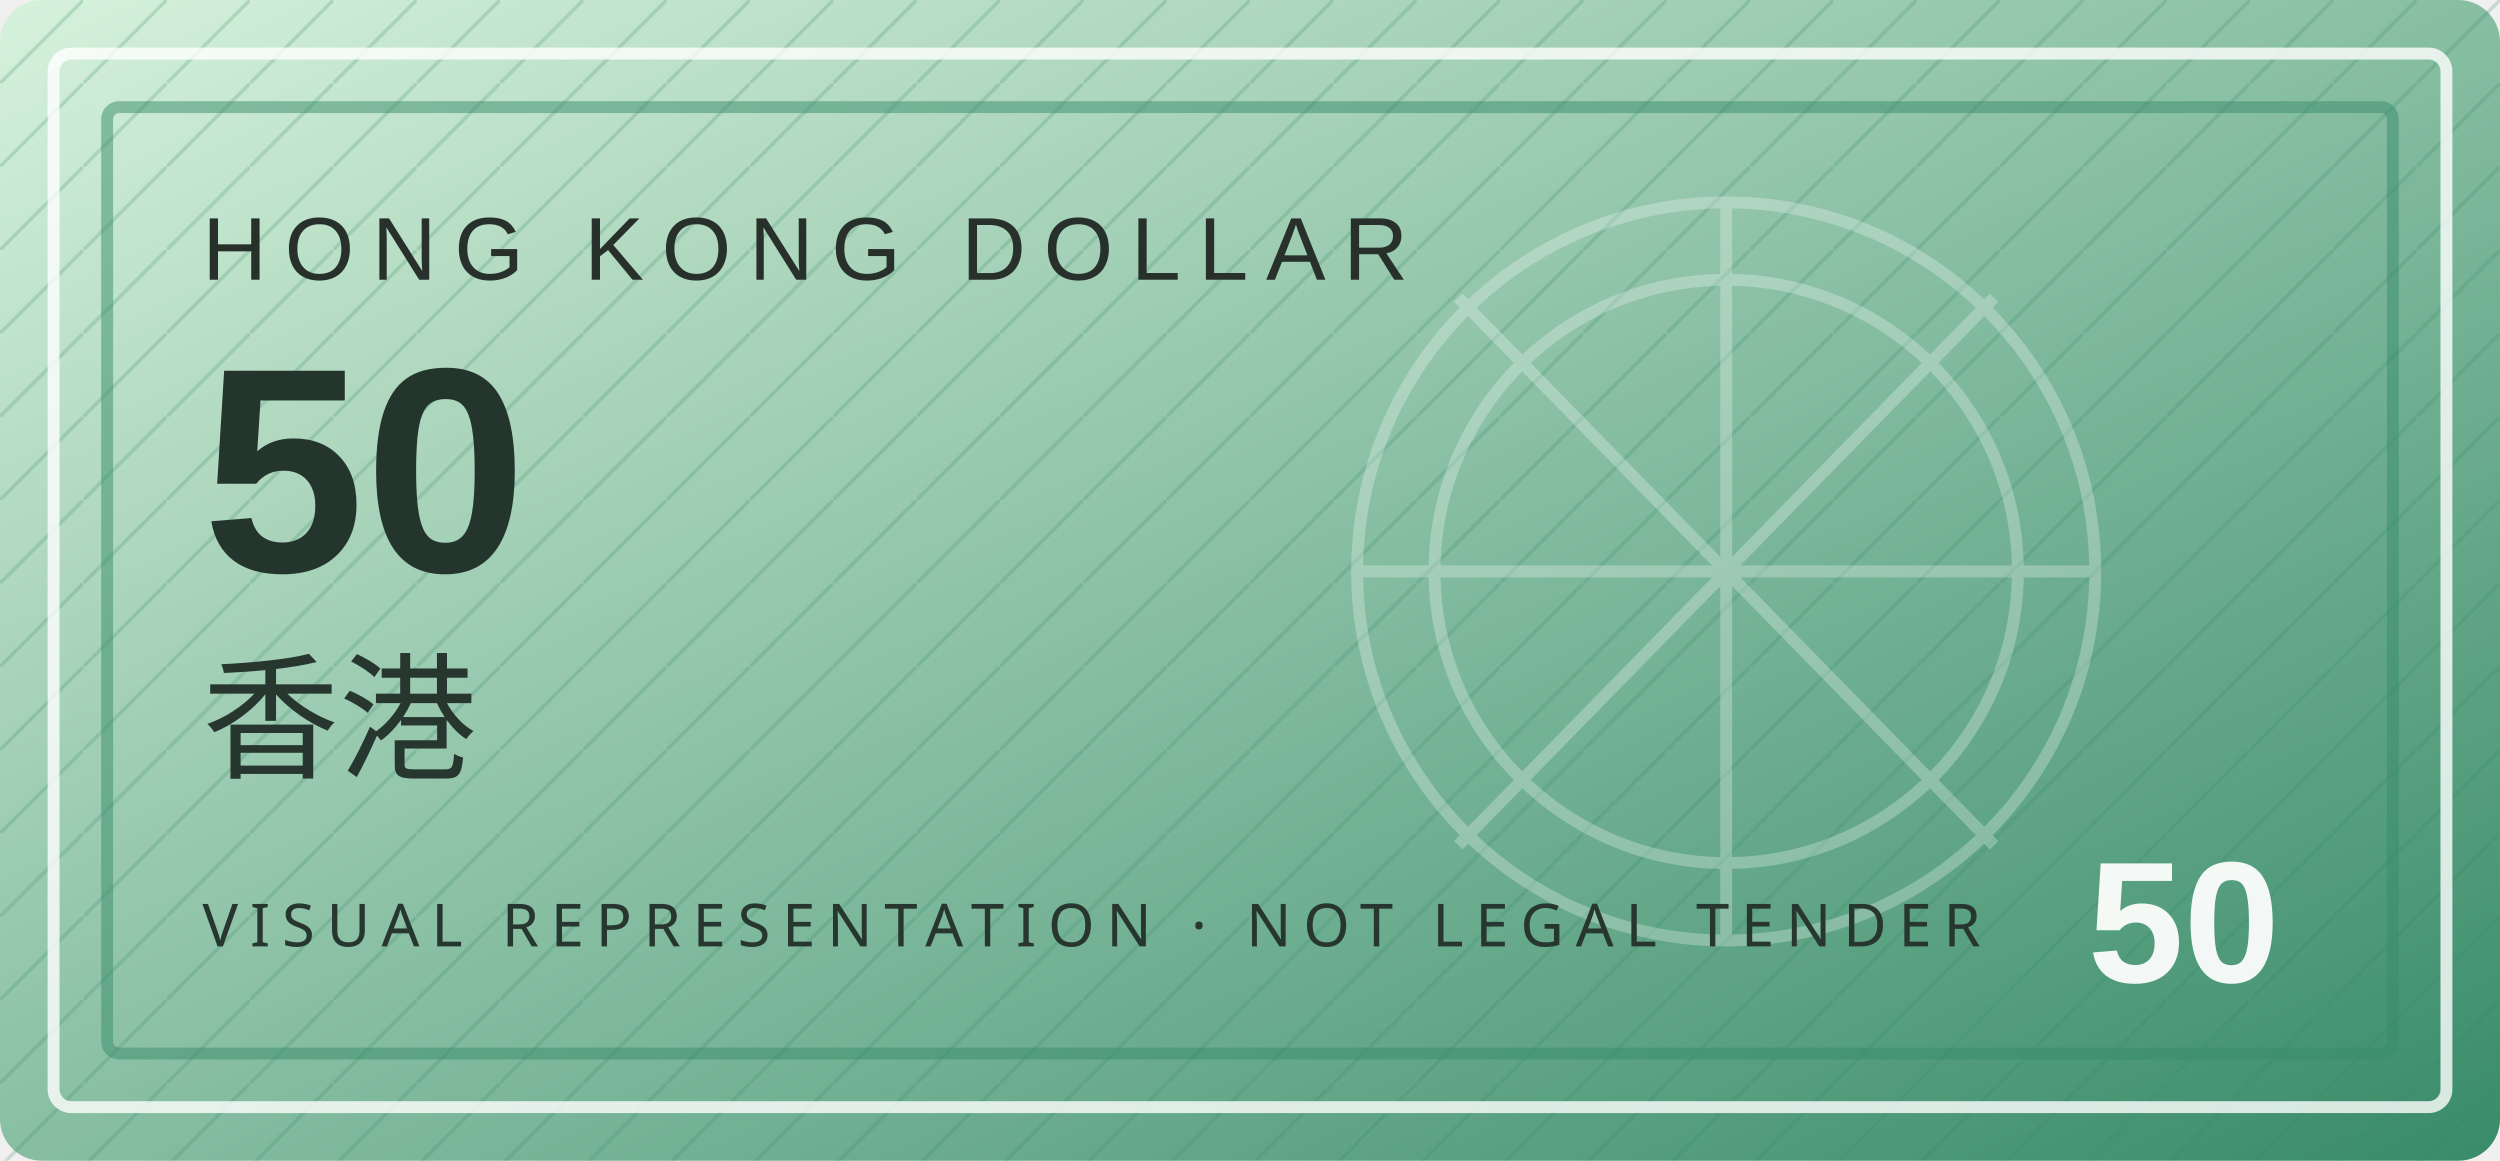
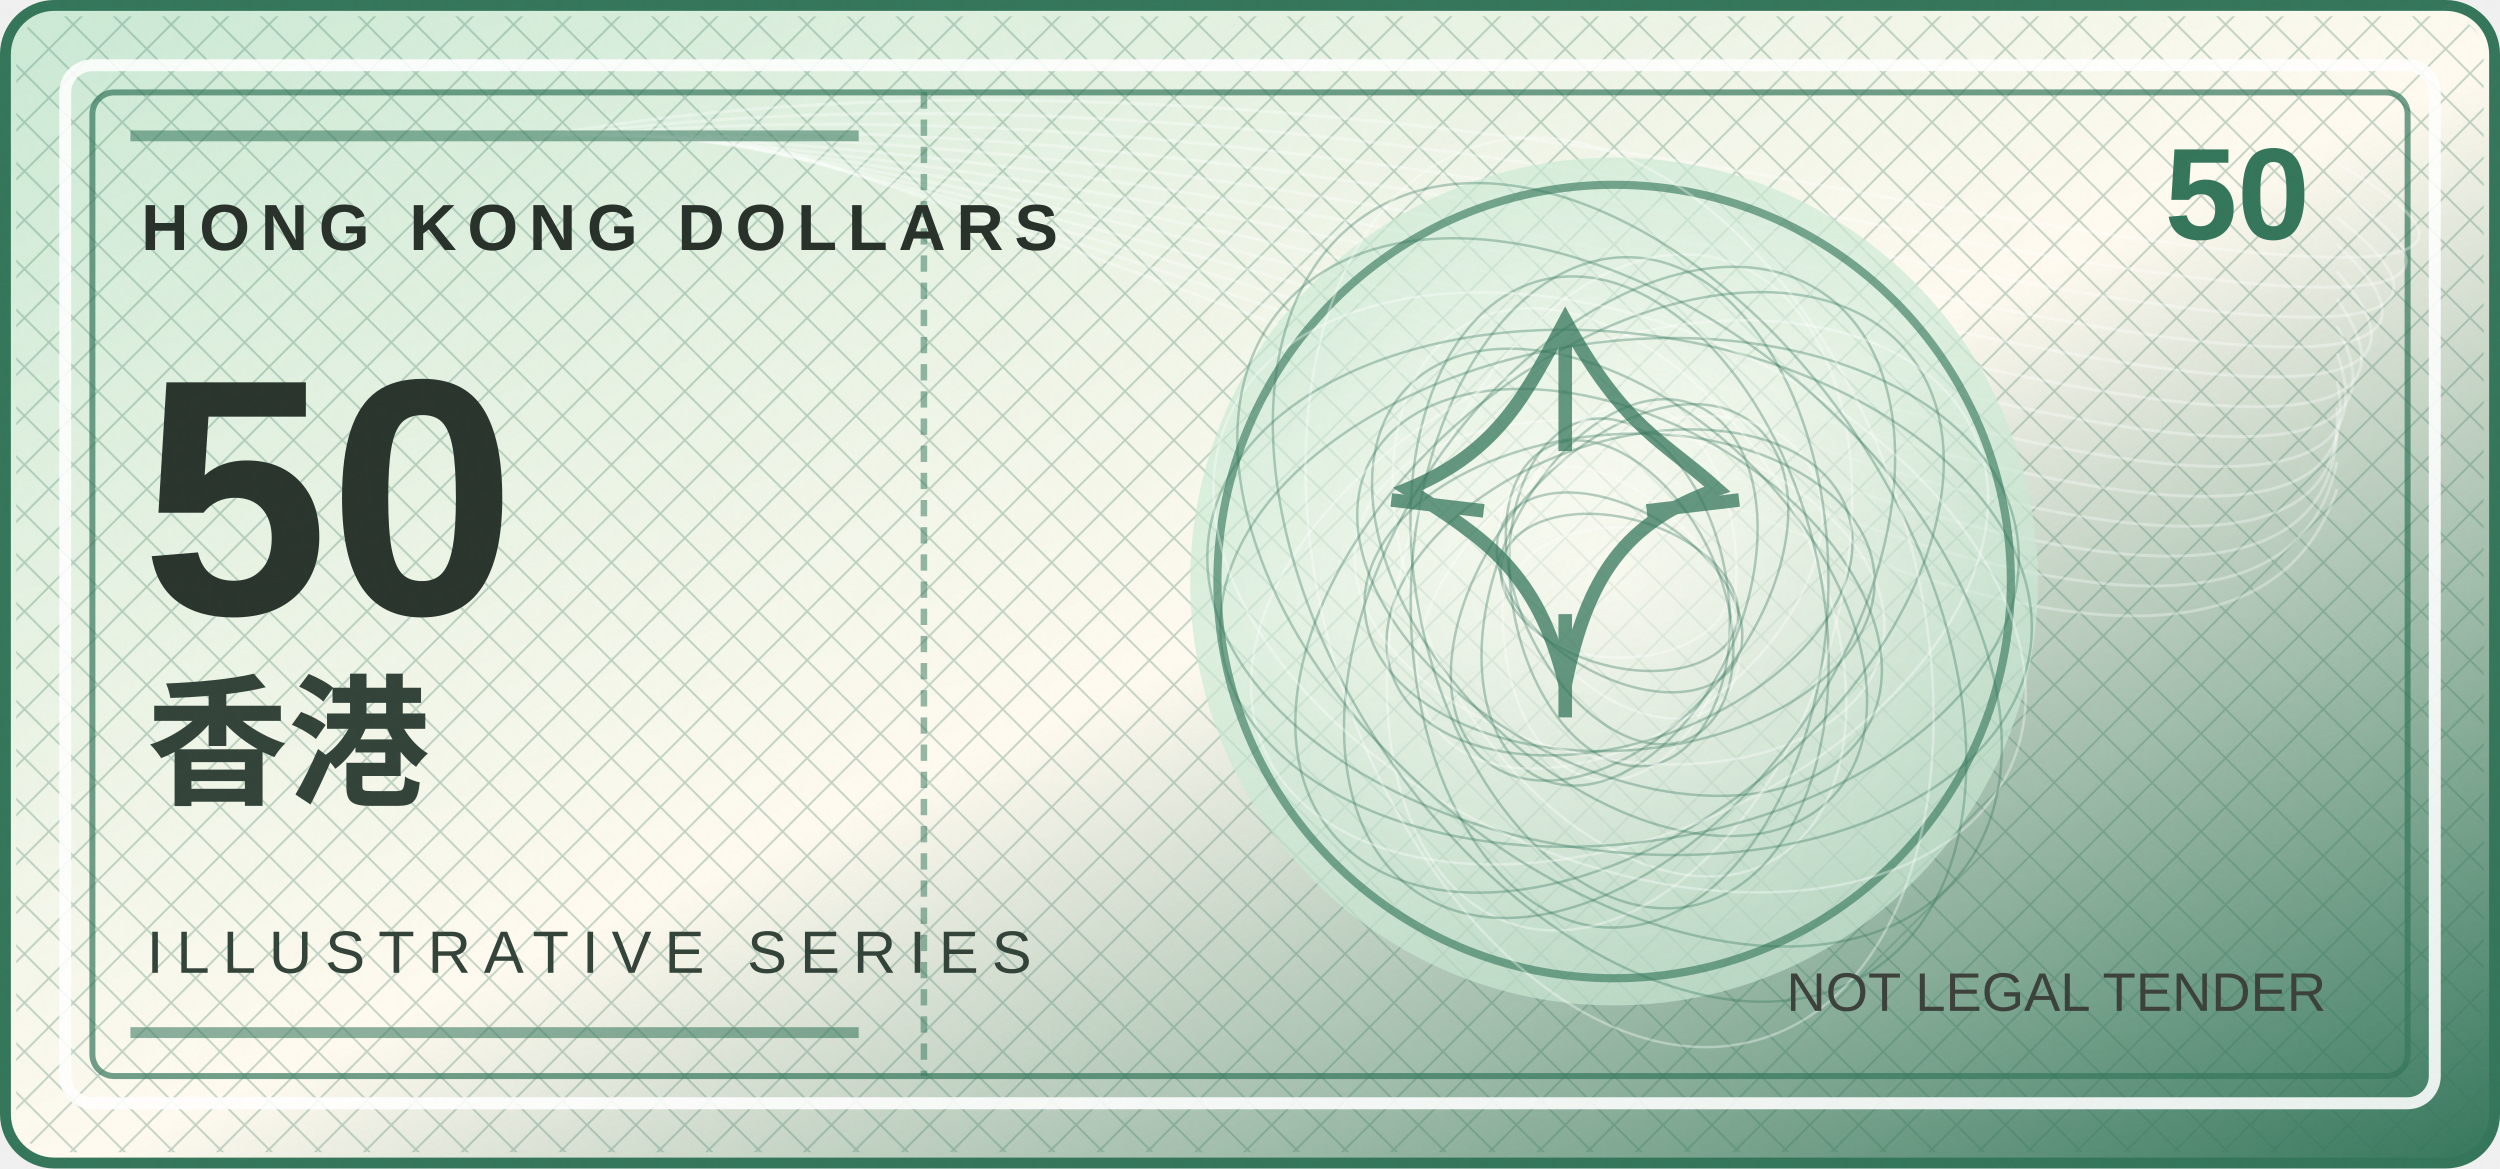
- <svg xmlns="http://www.w3.org/2000/svg" viewBox="0 0 420 195">
+ <svg xmlns="http://www.w3.org/2000/svg" viewBox="0 0 460 215" role="img" aria-label="HKD 50 illustrative banknote">
  <defs>
-     <linearGradient id="p" x2="1" y2="1">
-       <stop stop-color="#d7f2dc" />
-       <stop offset="1" stop-color="#388b69" />
+     <linearGradient id="paper" x1="0" y1="0" x2="1" y2="1">
+       <stop stop-color="#CAE9D4" />
+       <stop offset=".52" stop-color="#fffaf0" />
+       <stop offset="1" stop-color="#34765B" />
    </linearGradient>
-     <pattern id="fine" width="14" height="14" patternUnits="userSpaceOnUse">
-       <path d="M0 14L14 0" stroke="#388b69" stroke-opacity=".22" stroke-width=".6" />
+     <pattern id="mesh" width="9" height="9" patternUnits="userSpaceOnUse">
+       <path d="M0 0L9 9M9 0L0 9" stroke="#34765B" stroke-width=".35" opacity=".29" />
    </pattern>
+     <radialGradient id="seal">
+       <stop stop-color="#fffef6" />
+       <stop offset="1" stop-color="#CAE9D4" />
+     </radialGradient>
+     <filter id="grain">
+       <feTurbulence baseFrequency=".44" numOctaves="2" seed="7" type="fractalNoise" />
+       <feColorMatrix type="saturate" values="0" />
+       <feComponentTransfer>
+         <feFuncA type="linear" slope=".07" />
+       </feComponentTransfer>
+     </filter>
  </defs>
-   <rect width="420" height="195" rx="7" fill="url(#p)" />
-   <rect width="420" height="195" fill="url(#fine)" />
-   <rect x="9" y="9" width="402" height="177" rx="3" fill="none" stroke="#fff" stroke-width="2" opacity=".8" />
-   <rect x="18" y="18" width="384" height="159" rx="2" fill="none" stroke="#388b69" stroke-width="2" opacity=".5" />
-   <g opacity=".27" fill="none" stroke="#fff" stroke-width="2">
-     <circle cx="290" cy="96" r="62" />
-     <circle cx="290" cy="96" r="49" />
-     <path d="M228 96h124M290 34v124M245 50l90 92M245 142l90-92" />
+   <rect x="1" y="1" width="458" height="213" rx="9" fill="url(#paper)" stroke="#34765B" stroke-width="2" />
+   <rect x="3" y="3" width="454" height="209" rx="7" fill="url(#mesh)" />
+   <rect x="12" y="12" width="436" height="191" rx="5" fill="none" stroke="#fff" stroke-width="2.2" opacity=".88" />
+   <rect x="17" y="17" width="426" height="181" rx="4" fill="none" stroke="#34765B" stroke-width="1.1" opacity=".7" />
+   <path d="M100 25 Q195 8 340 35 T430 30" stroke="#fff" stroke-width=".55" opacity=".32" fill="none" />
+   <path d="M103 25 Q198 12 338.6 40 T430 35" stroke="#fff" stroke-width=".55" opacity=".32" fill="none" />
+   <path d="M106 25 Q201 16 337.2 45 T430 40" stroke="#fff" stroke-width=".55" opacity=".32" fill="none" />
+   <path d="M109 25 Q204 20 335.8 50 T430 45" stroke="#fff" stroke-width=".55" opacity=".32" fill="none" />
+   <path d="M112 25 Q207 24 334.4 55 T430 50" stroke="#fff" stroke-width=".55" opacity=".32" fill="none" />
+   <path d="M115 25 Q210 28 333 60 T430 55" stroke="#fff" stroke-width=".55" opacity=".32" fill="none" />
+   <path d="M118 25 Q213 32 331.6 65 T430 60" stroke="#fff" stroke-width=".55" opacity=".32" fill="none" />
+   <path d="M121 25 Q216 36 330.2 70 T430 65" stroke="#fff" stroke-width=".55" opacity=".32" fill="none" />
+   <path d="M124 25 Q219 40 328.8 75 T430 70" stroke="#fff" stroke-width=".55" opacity=".32" fill="none" />
+   <path d="M127 25 Q222 44 327.4 80 T430 75" stroke="#fff" stroke-width=".55" opacity=".32" fill="none" />
+   <path d="M130 25 Q225 48 326 85 T430 80" stroke="#fff" stroke-width=".55" opacity=".32" fill="none" />
+   <path d="M133 25 Q228 52 324.6 90 T430 85" stroke="#fff" stroke-width=".55" opacity=".32" fill="none" />
+   <path d="M136 25 Q231 56 323.2 95 T430 90" stroke="#fff" stroke-width=".55" opacity=".32" fill="none" />
+   <path d="M170 17V198" stroke="#34765B" stroke-width="1.2" stroke-dasharray="3 2" opacity=".52" />
+   <circle cx="297" cy="107" r="78" fill="url(#seal)" opacity=".66" />
+   <circle cx="297" cy="107" r="73" fill="none" stroke="#34765B" stroke-width="1.5" opacity=".63" />
+   <ellipse cx="298" cy="109" rx="20.0" ry="12.0" transform="rotate(0 298 109)" fill="none" stroke="#fff" stroke-width=".46" opacity=".35" />
+   <ellipse cx="298" cy="109" rx="22.4" ry="13.6" transform="rotate(16 298 109)" fill="none" stroke="#34765B" stroke-width=".46" opacity=".35" />
+   <ellipse cx="298" cy="109" rx="24.9" ry="15.1" transform="rotate(32 298 109)" fill="none" stroke="#34765B" stroke-width=".46" opacity=".35" />
+   <ellipse cx="298" cy="109" rx="27.4" ry="16.6" transform="rotate(48 298 109)" fill="none" stroke="#fff" stroke-width=".46" opacity=".35" />
+   <ellipse cx="298" cy="109" rx="29.8" ry="18.2" transform="rotate(64 298 109)" fill="none" stroke="#34765B" stroke-width=".46" opacity=".35" />
+   <ellipse cx="298" cy="109" rx="32.3" ry="19.8" transform="rotate(80 298 109)" fill="none" stroke="#34765B" stroke-width=".46" opacity=".35" />
+   <ellipse cx="298" cy="109" rx="34.7" ry="21.3" transform="rotate(96 298 109)" fill="none" stroke="#fff" stroke-width=".46" opacity=".35" />
+   <ellipse cx="298" cy="109" rx="37.2" ry="22.9" transform="rotate(112 298 109)" fill="none" stroke="#34765B" stroke-width=".46" opacity=".35" />
+   <ellipse cx="298" cy="109" rx="39.6" ry="24.4" transform="rotate(128 298 109)" fill="none" stroke="#34765B" stroke-width=".46" opacity=".35" />
+   <ellipse cx="298" cy="109" rx="42.0" ry="26.0" transform="rotate(144 298 109)" fill="none" stroke="#fff" stroke-width=".46" opacity=".35" />
+   <ellipse cx="298" cy="109" rx="44.5" ry="27.5" transform="rotate(160 298 109)" fill="none" stroke="#34765B" stroke-width=".46" opacity=".35" />
+   <ellipse cx="298" cy="109" rx="47.0" ry="29.1" transform="rotate(176 298 109)" fill="none" stroke="#34765B" stroke-width=".46" opacity=".35" />
+   <ellipse cx="298" cy="109" rx="49.4" ry="30.6" transform="rotate(192 298 109)" fill="none" stroke="#fff" stroke-width=".46" opacity=".35" />
+   <ellipse cx="298" cy="109" rx="51.9" ry="32.2" transform="rotate(208 298 109)" fill="none" stroke="#34765B" stroke-width=".46" opacity=".35" />
+   <ellipse cx="298" cy="109" rx="54.3" ry="33.7" transform="rotate(224 298 109)" fill="none" stroke="#34765B" stroke-width=".46" opacity=".35" />
+   <ellipse cx="298" cy="109" rx="56.8" ry="35.3" transform="rotate(240 298 109)" fill="none" stroke="#fff" stroke-width=".46" opacity=".35" />
+   <ellipse cx="298" cy="109" rx="59.2" ry="36.8" transform="rotate(256 298 109)" fill="none" stroke="#34765B" stroke-width=".46" opacity=".35" />
+   <ellipse cx="298" cy="109" rx="61.7" ry="38.4" transform="rotate(272 298 109)" fill="none" stroke="#34765B" stroke-width=".46" opacity=".35" />
+   <ellipse cx="298" cy="109" rx="64.1" ry="39.9" transform="rotate(288 298 109)" fill="none" stroke="#fff" stroke-width=".46" opacity=".35" />
+   <ellipse cx="298" cy="109" rx="66.6" ry="41.5" transform="rotate(304 298 109)" fill="none" stroke="#34765B" stroke-width=".46" opacity=".35" />
+   <ellipse cx="298" cy="109" rx="69.0" ry="43.0" transform="rotate(320 298 109)" fill="none" stroke="#34765B" stroke-width=".46" opacity=".35" />
+   <ellipse cx="298" cy="109" rx="71.5" ry="44.6" transform="rotate(336 298 109)" fill="none" stroke="#fff" stroke-width=".46" opacity=".35" />
+   <ellipse cx="298" cy="109" rx="73.9" ry="46.1" transform="rotate(352 298 109)" fill="none" stroke="#34765B" stroke-width=".46" opacity=".35" />
+   <ellipse cx="298" cy="109" rx="76.3" ry="47.6" transform="rotate(368 298 109)" fill="none" stroke="#34765B" stroke-width=".46" opacity=".35" />
+   <ellipse cx="298" cy="109" rx="78.8" ry="49.2" transform="rotate(384 298 109)" fill="none" stroke="#fff" stroke-width=".46" opacity=".35" />
+   <ellipse cx="298" cy="109" rx="81.3" ry="50.8" transform="rotate(400 298 109)" fill="none" stroke="#34765B" stroke-width=".46" opacity=".35" />
+   <ellipse cx="298" cy="109" rx="83.7" ry="52.3" transform="rotate(416 298 109)" fill="none" stroke="#34765B" stroke-width=".46" opacity=".35" />
+   <ellipse cx="298" cy="109" rx="86.2" ry="53.9" transform="rotate(432 298 109)" fill="none" stroke="#fff" stroke-width=".46" opacity=".35" />
+   <g transform="translate(288 96)" fill="none" stroke="#34765B" stroke-width="2.5" opacity=".75">
+     <path d="M0 -37 C11 -17 18 -15 28 -6 C11 0 4 10 0 30 C-5 9 -15 3 -29 -6 C-12 -13 -7 -24 0 -37Z" />
+     <path d="M-32 -4L-15 -2M15 -2L32 -4M0 -36V-13M0 17V36" />
  </g>
-   <text x="34" y="47" font-family="Arial,sans-serif" font-size="15" letter-spacing="3" fill="#28302c">HONG KONG DOLLAR</text>
-   <text x="34" y="96" font-family="Arial,sans-serif" font-weight="800" font-size="49" fill="#24352d">50</text>
-   <text x="34" y="129" font-family="sans-serif" font-size="23" fill="#27372f">香港</text>
-   <text x="34" y="159" font-family="sans-serif" font-size="10" letter-spacing="2" fill="#27372f">VISUAL REPRESENTATION · NOT LEGAL TENDER</text>
-   <text x="383" y="165" text-anchor="end" font-family="Arial" font-weight="700" font-size="29" fill="#fff" opacity=".93">50</text>
+   <path d="M24 25H158M24 190H158" stroke="#34765B" stroke-width="2" opacity=".57" />
+   <text x="26" y="46" font-size="12" letter-spacing="2" font-family="Arial,sans-serif" fill="#28302a" font-weight="700">HONG KONG DOLLARS</text>
+   <text x="26" y="113" font-size="62" font-family="Arial,sans-serif" font-weight="800" fill="#29342d">50</text>
+   <text x="27" y="146" font-size="26" font-family="sans-serif" font-weight="600" fill="#324339">香港</text>
+   <text x="27" y="179" font-size="11" letter-spacing="2.4" font-family="Arial,sans-serif" fill="#324339">ILLUSTRATIVE SERIES</text>
+   <text x="425" y="44" text-anchor="end" font-size="24" font-family="Arial" font-weight="700" fill="#34765B">50</text>
+   <text x="428" y="186" text-anchor="end" font-size="10" font-family="Arial" fill="#3b413a">NOT LEGAL TENDER</text>
+   <rect x="0" y="0" width="460" height="215" rx="9" filter="url(#grain)" opacity=".22" />
</svg>
